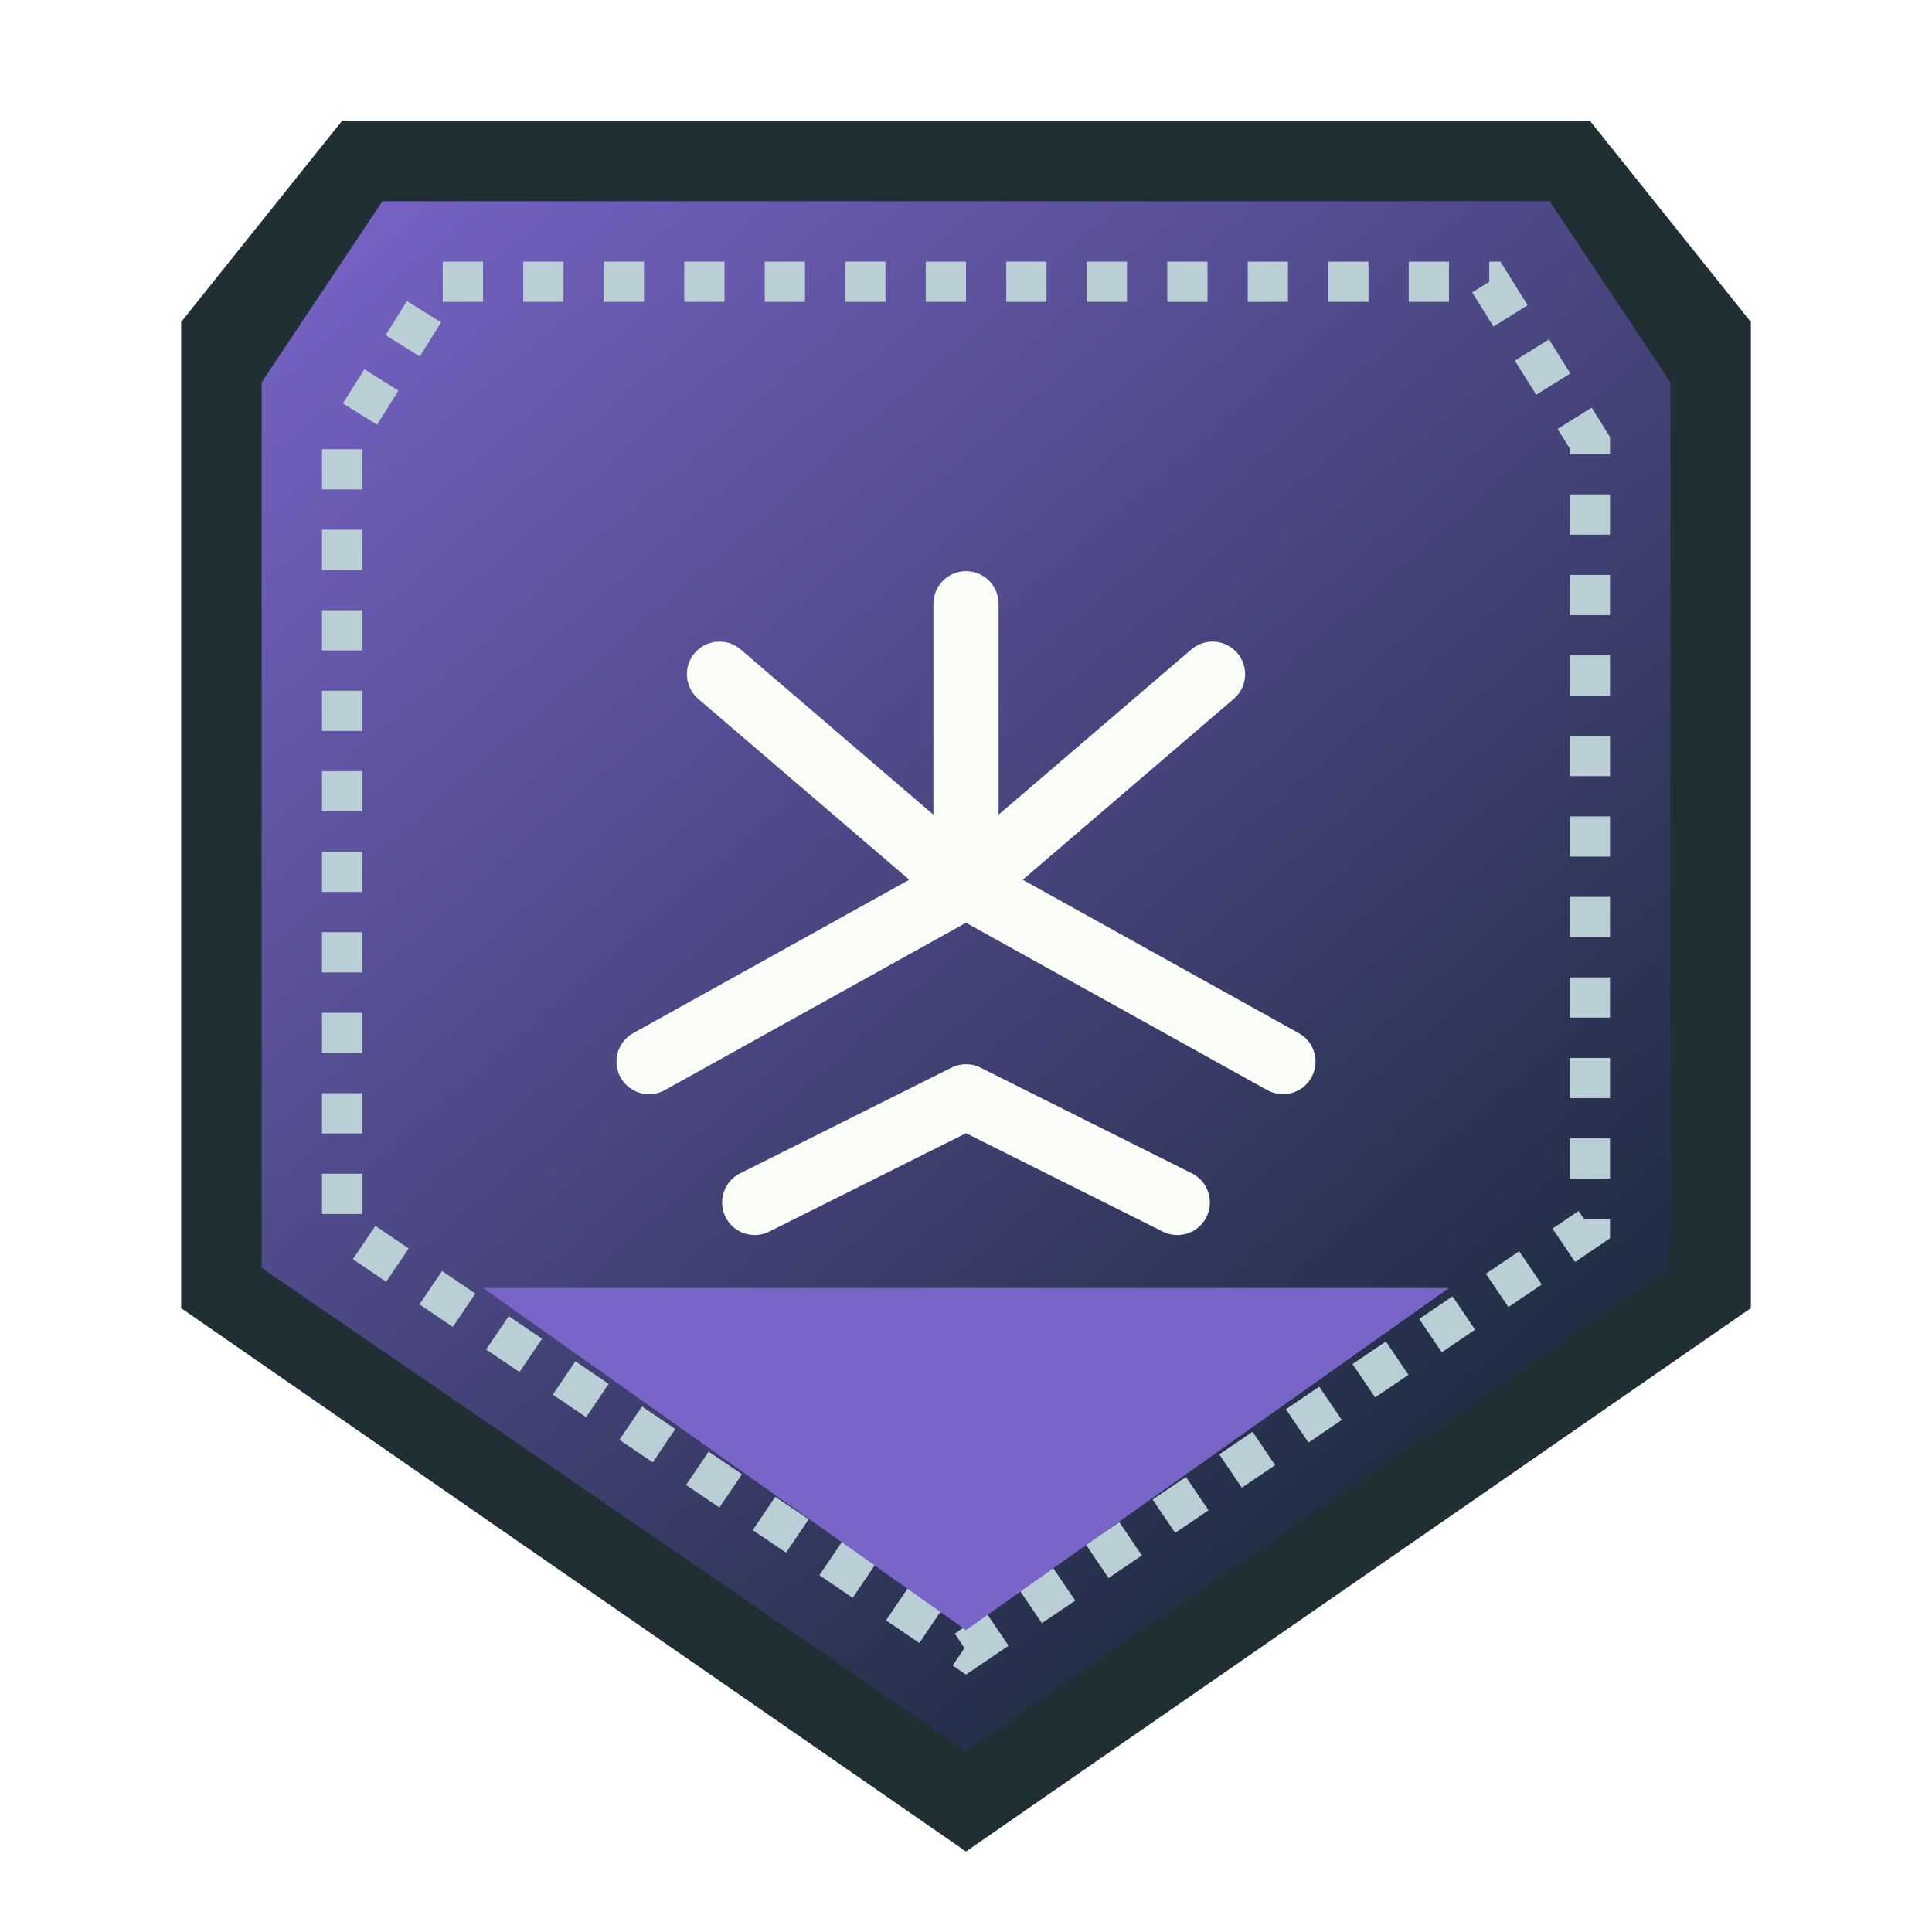
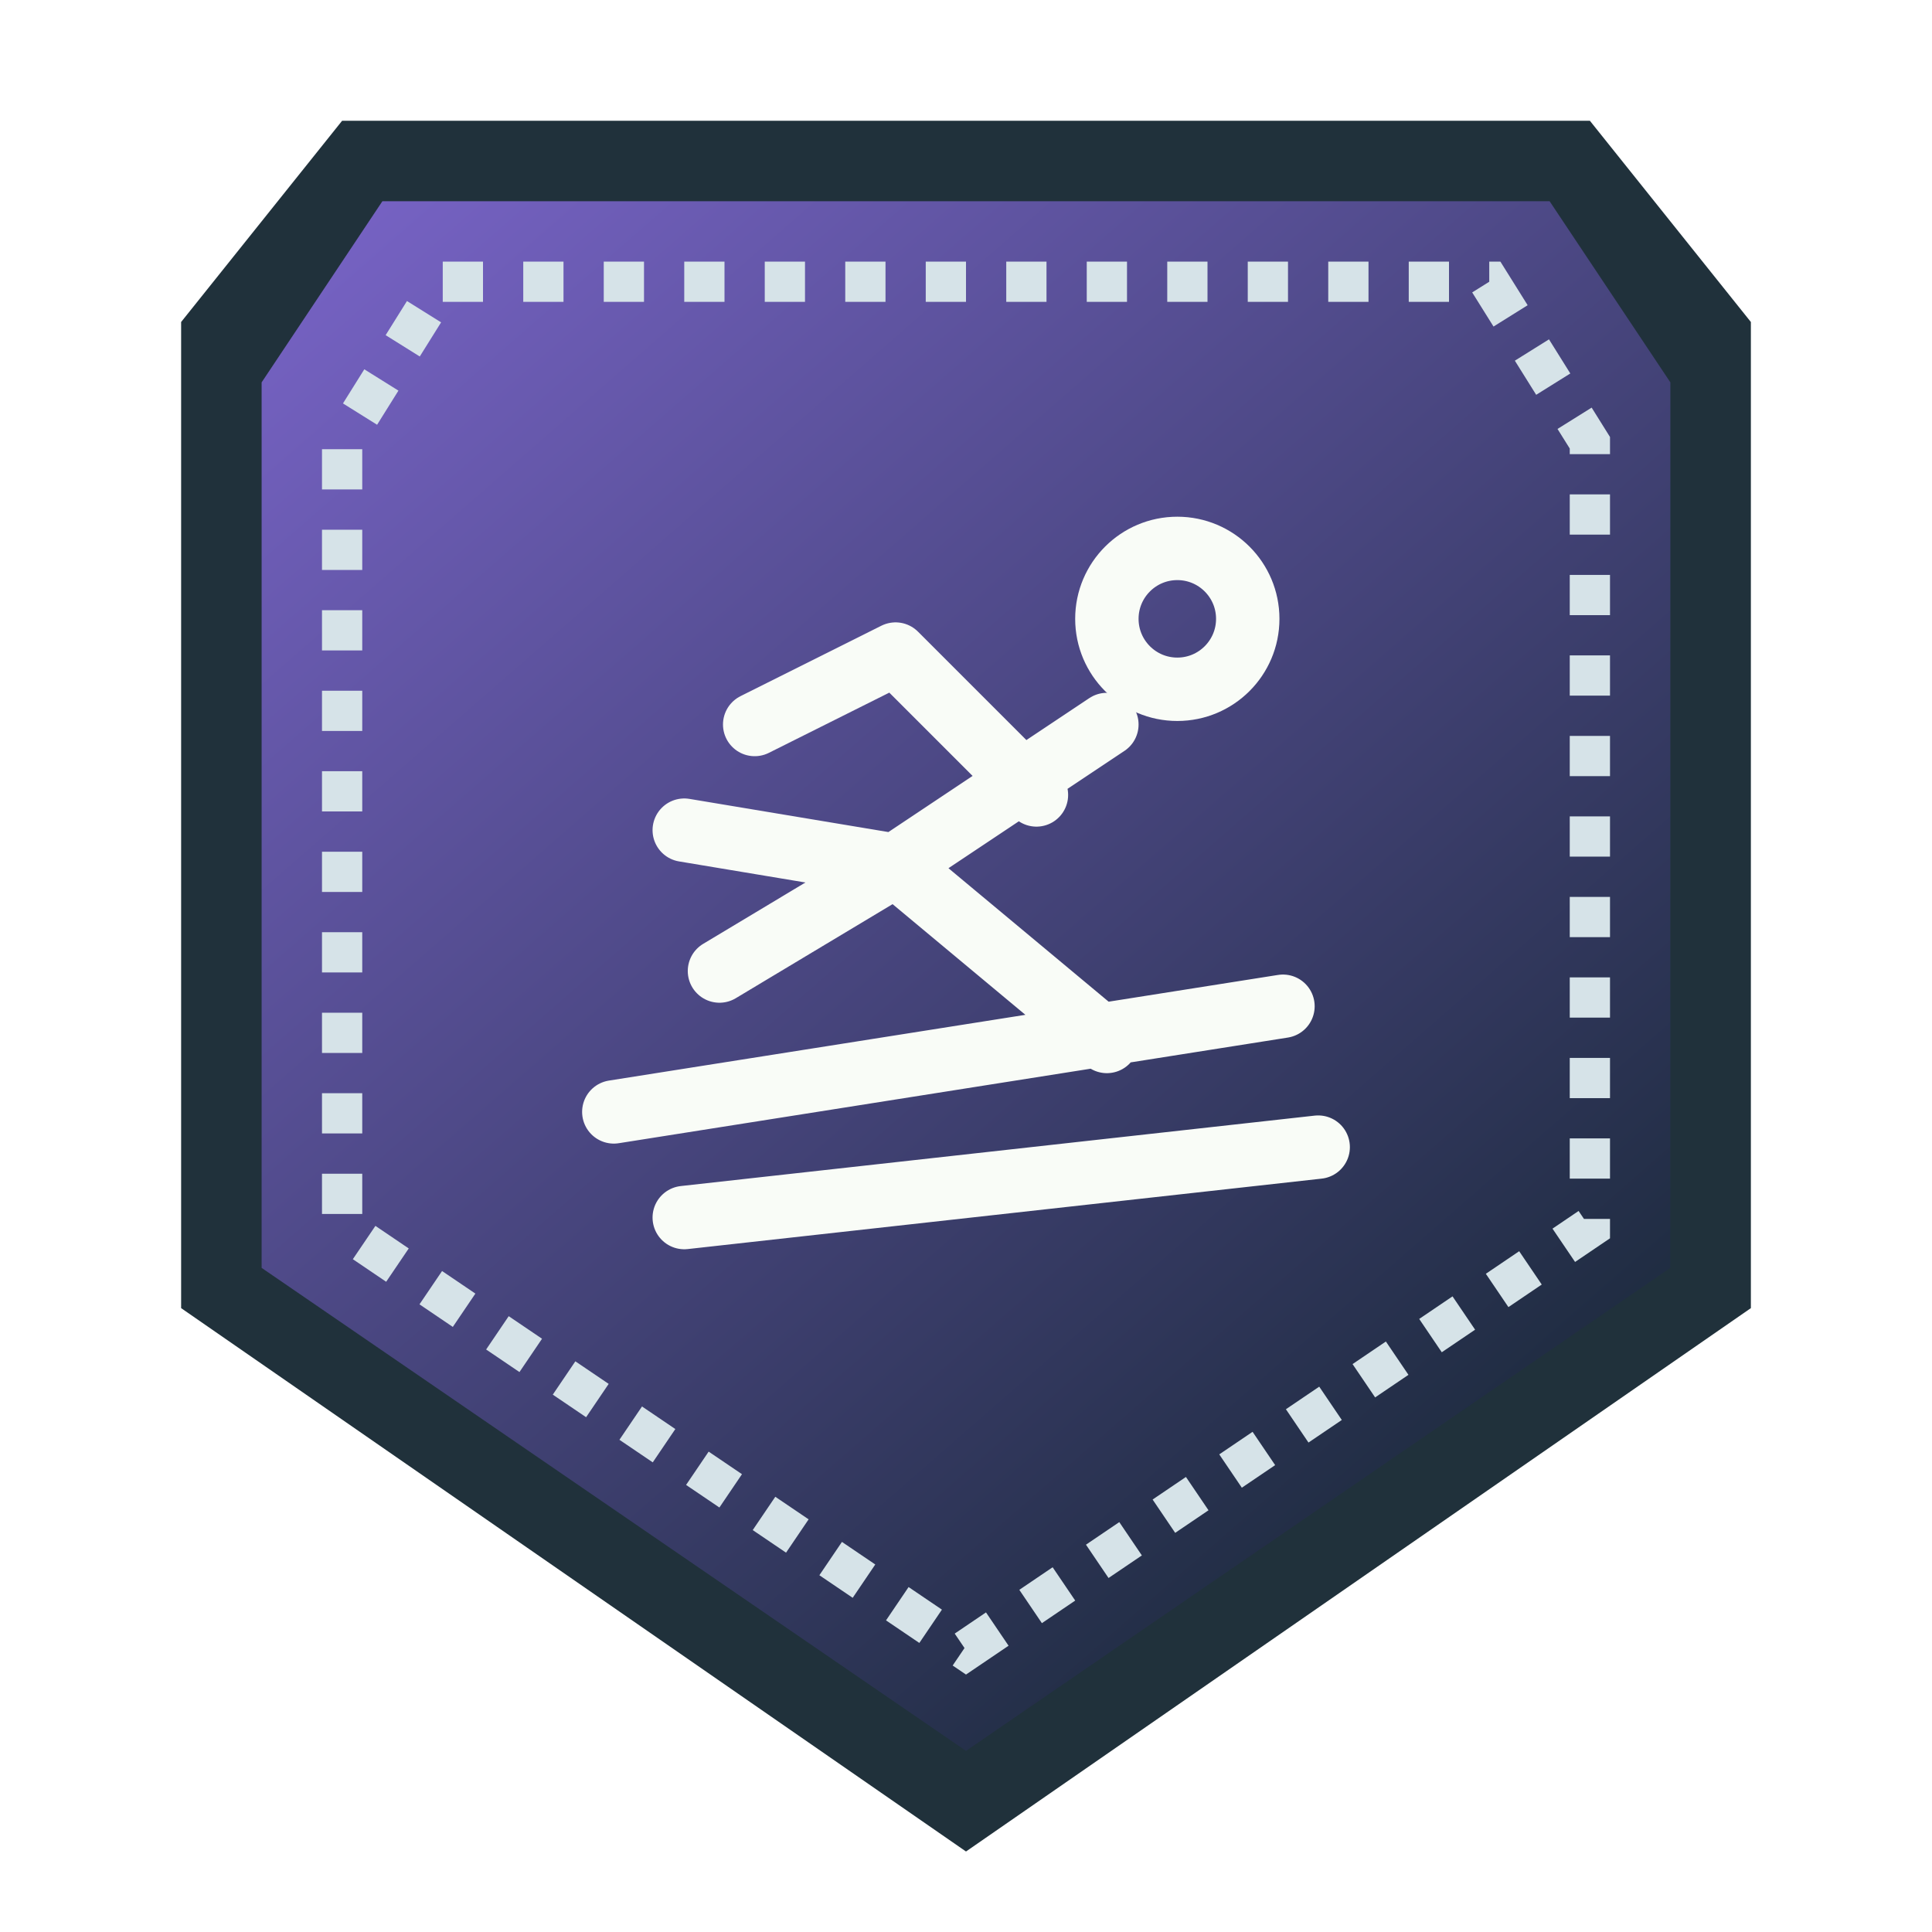
<svg xmlns="http://www.w3.org/2000/svg" viewBox="0 0 96 96">
  <defs>
-     <linearGradient id="paint" x2=".8" y2="1">
+     <linearGradient id="cloth" x2=".8" y2="1">
      <stop stop-color="#7964c8" />
      <stop offset="1" stop-color="#172735" />
    </linearGradient>
-     <linearGradient id="metal" x2="1" y2="1">
-       <stop stop-color="#bacfd5" />
-       <stop offset=".5" stop-color="#56707d" />
-       <stop offset="1" stop-color="#bacfd5" />
-     </linearGradient>
  </defs>
-   <path d="M17 6h62l8 10v49L48 92 9 65V16Z" fill="#202f34" />
-   <path d="M19 10h58l6 9v44L48 87 13 63V19Z" fill="url(#paint)" />
-   <path d="M22 14h52l5 8v39L48 82 17 61V22Z" fill="none" stroke="#bacfd5" stroke-width="2" stroke-dasharray="2 2" />
-   <path d="M24 64h48l-24 17Z" fill="#7964c8" />
-   <g transform="translate(27 23) scale(1.75)" fill="none" stroke="#f9fcf7" stroke-width="1.85" stroke-linecap="round" stroke-linejoin="round">
-     <path d="m3 17 9-5 9 5M12 12V4M5 6l7 6 7-6M6 21l6-3 6 3" />
+   <path d="M17 6h62l8 10v49L48 92 9 65V16Z" fill="#20313b" />
+   <path d="M19 10h58l6 9v44L48 87 13 63V19Z" fill="url(#cloth)" />
+   <path d="M22 14h52l5 8v39L48 82 17 61V22Z" fill="none" stroke="#d6e3e8" stroke-width="2" stroke-dasharray="2 2" />
+   <g transform="translate(27 22) scale(1.75)" fill="none" stroke="#f9fcf7" stroke-width="1.8" stroke-linecap="round" stroke-linejoin="round">
+     <circle cx="18" cy="5" r="2" />
+     <path d="m16 8-6 4-6-1m10-1-4-4-4 2m4 4 6 5m-6-5-5 3M2 19l19-3M4 22l18-2" />
  </g>
</svg>
